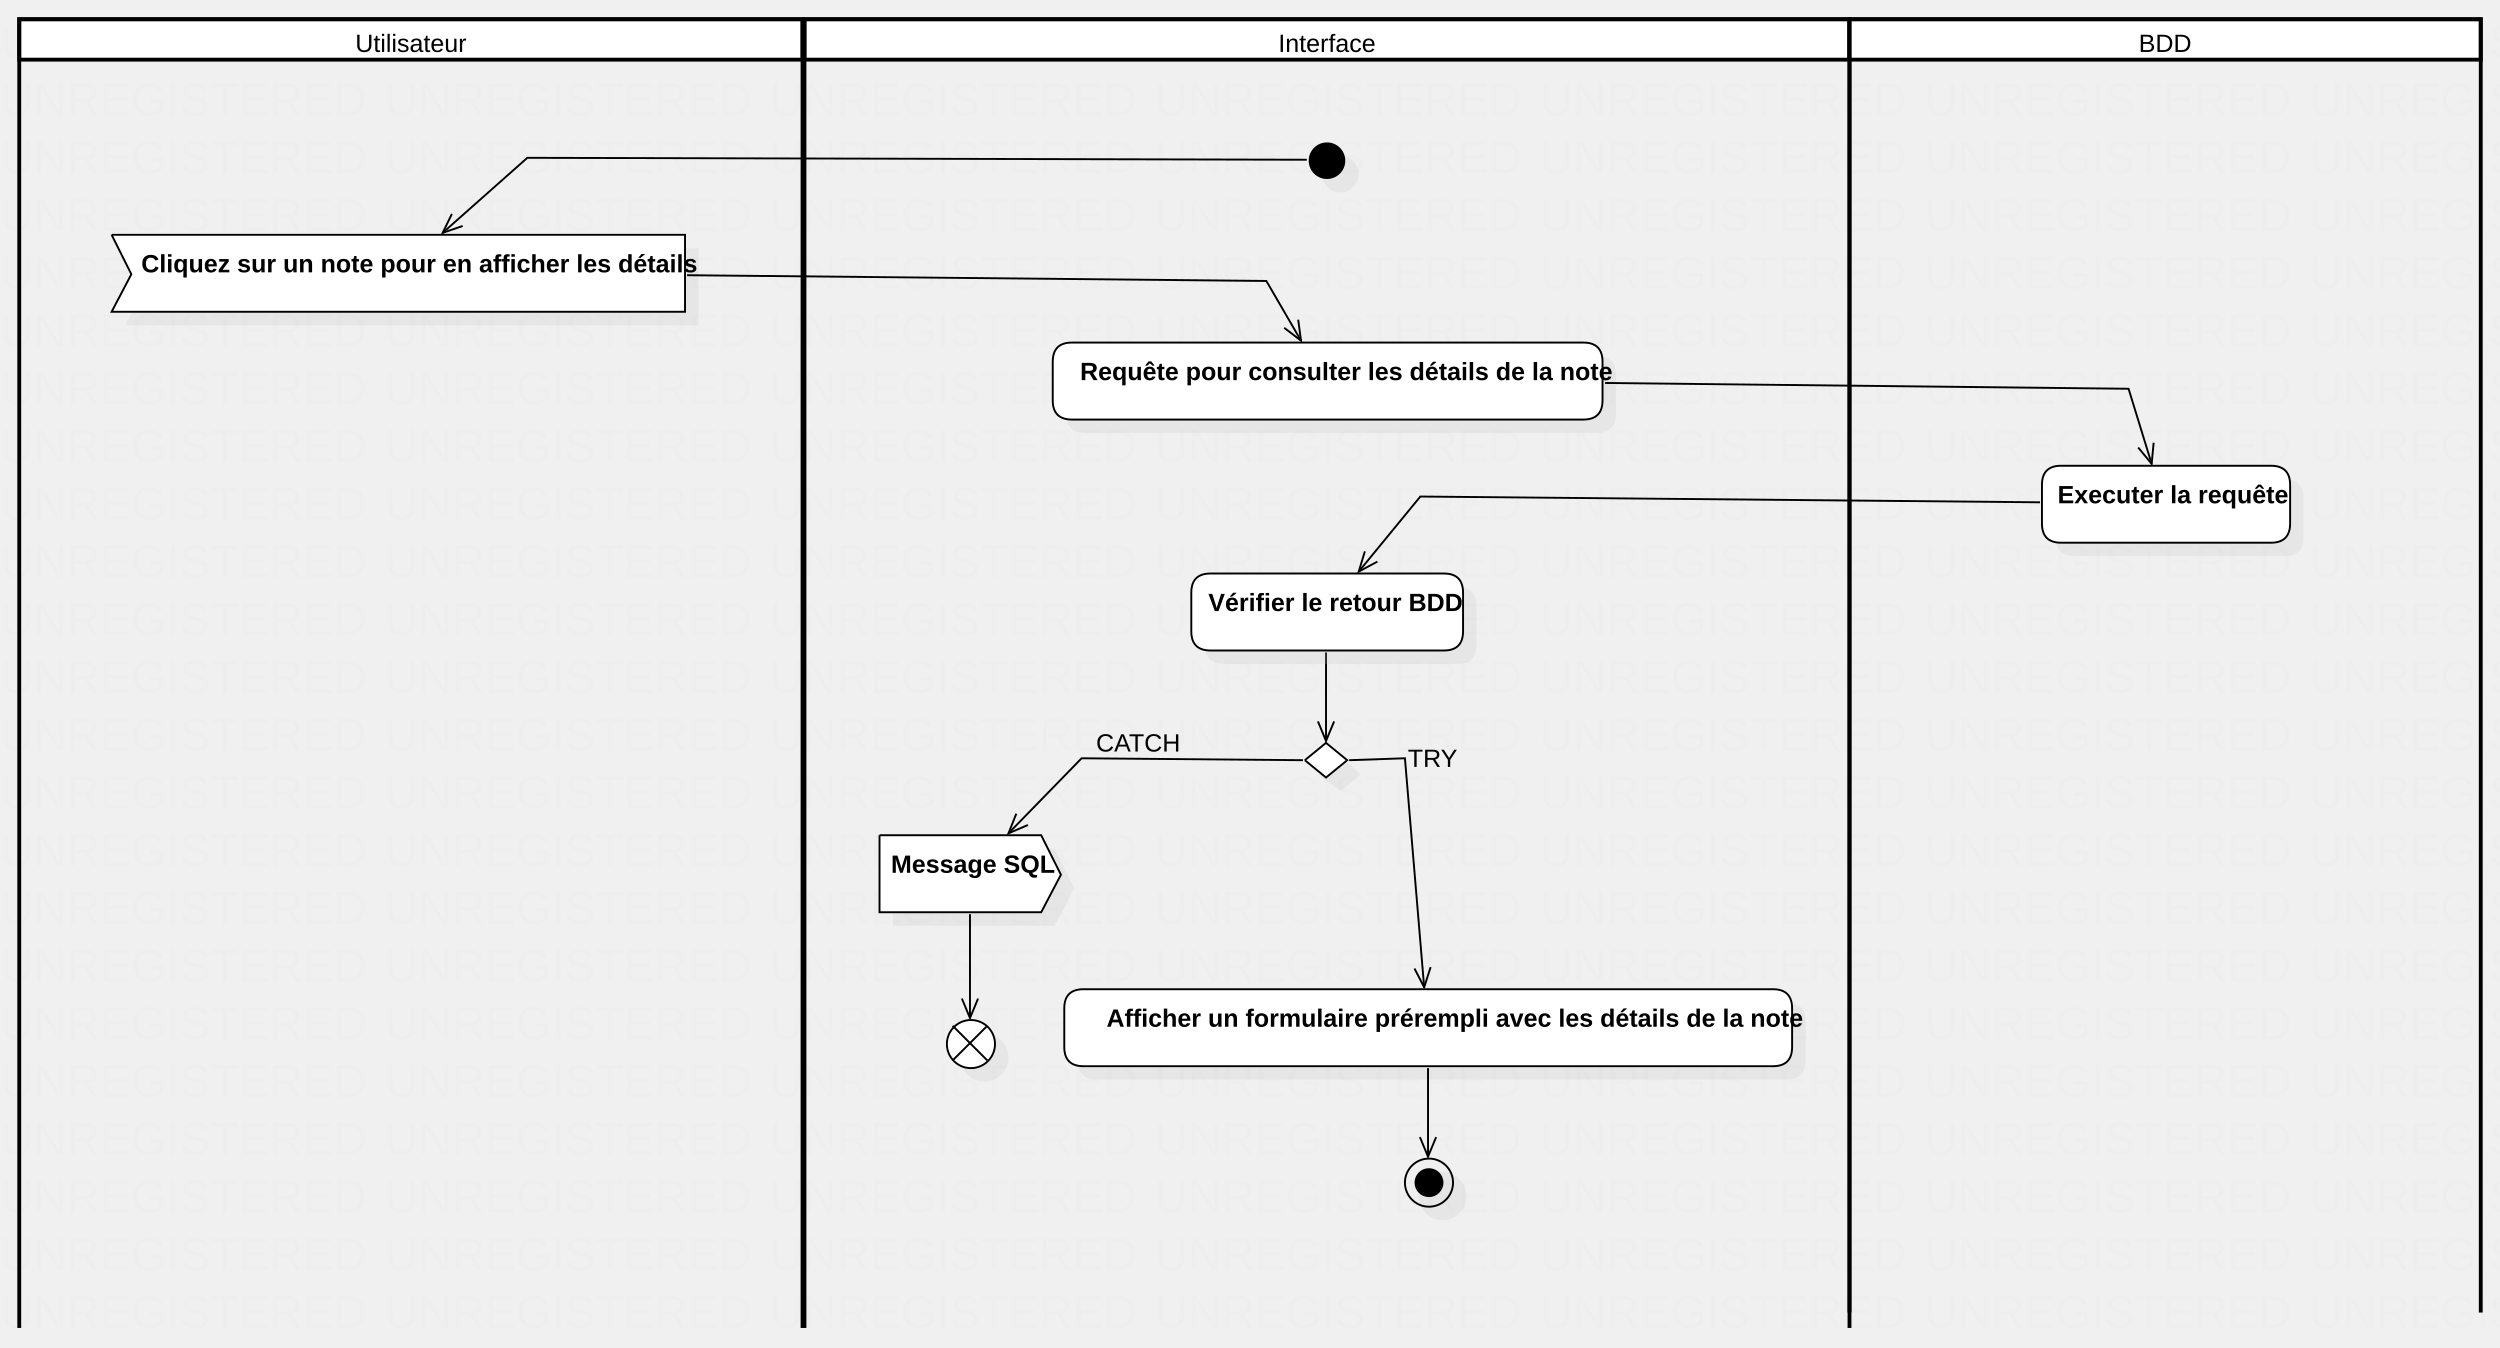
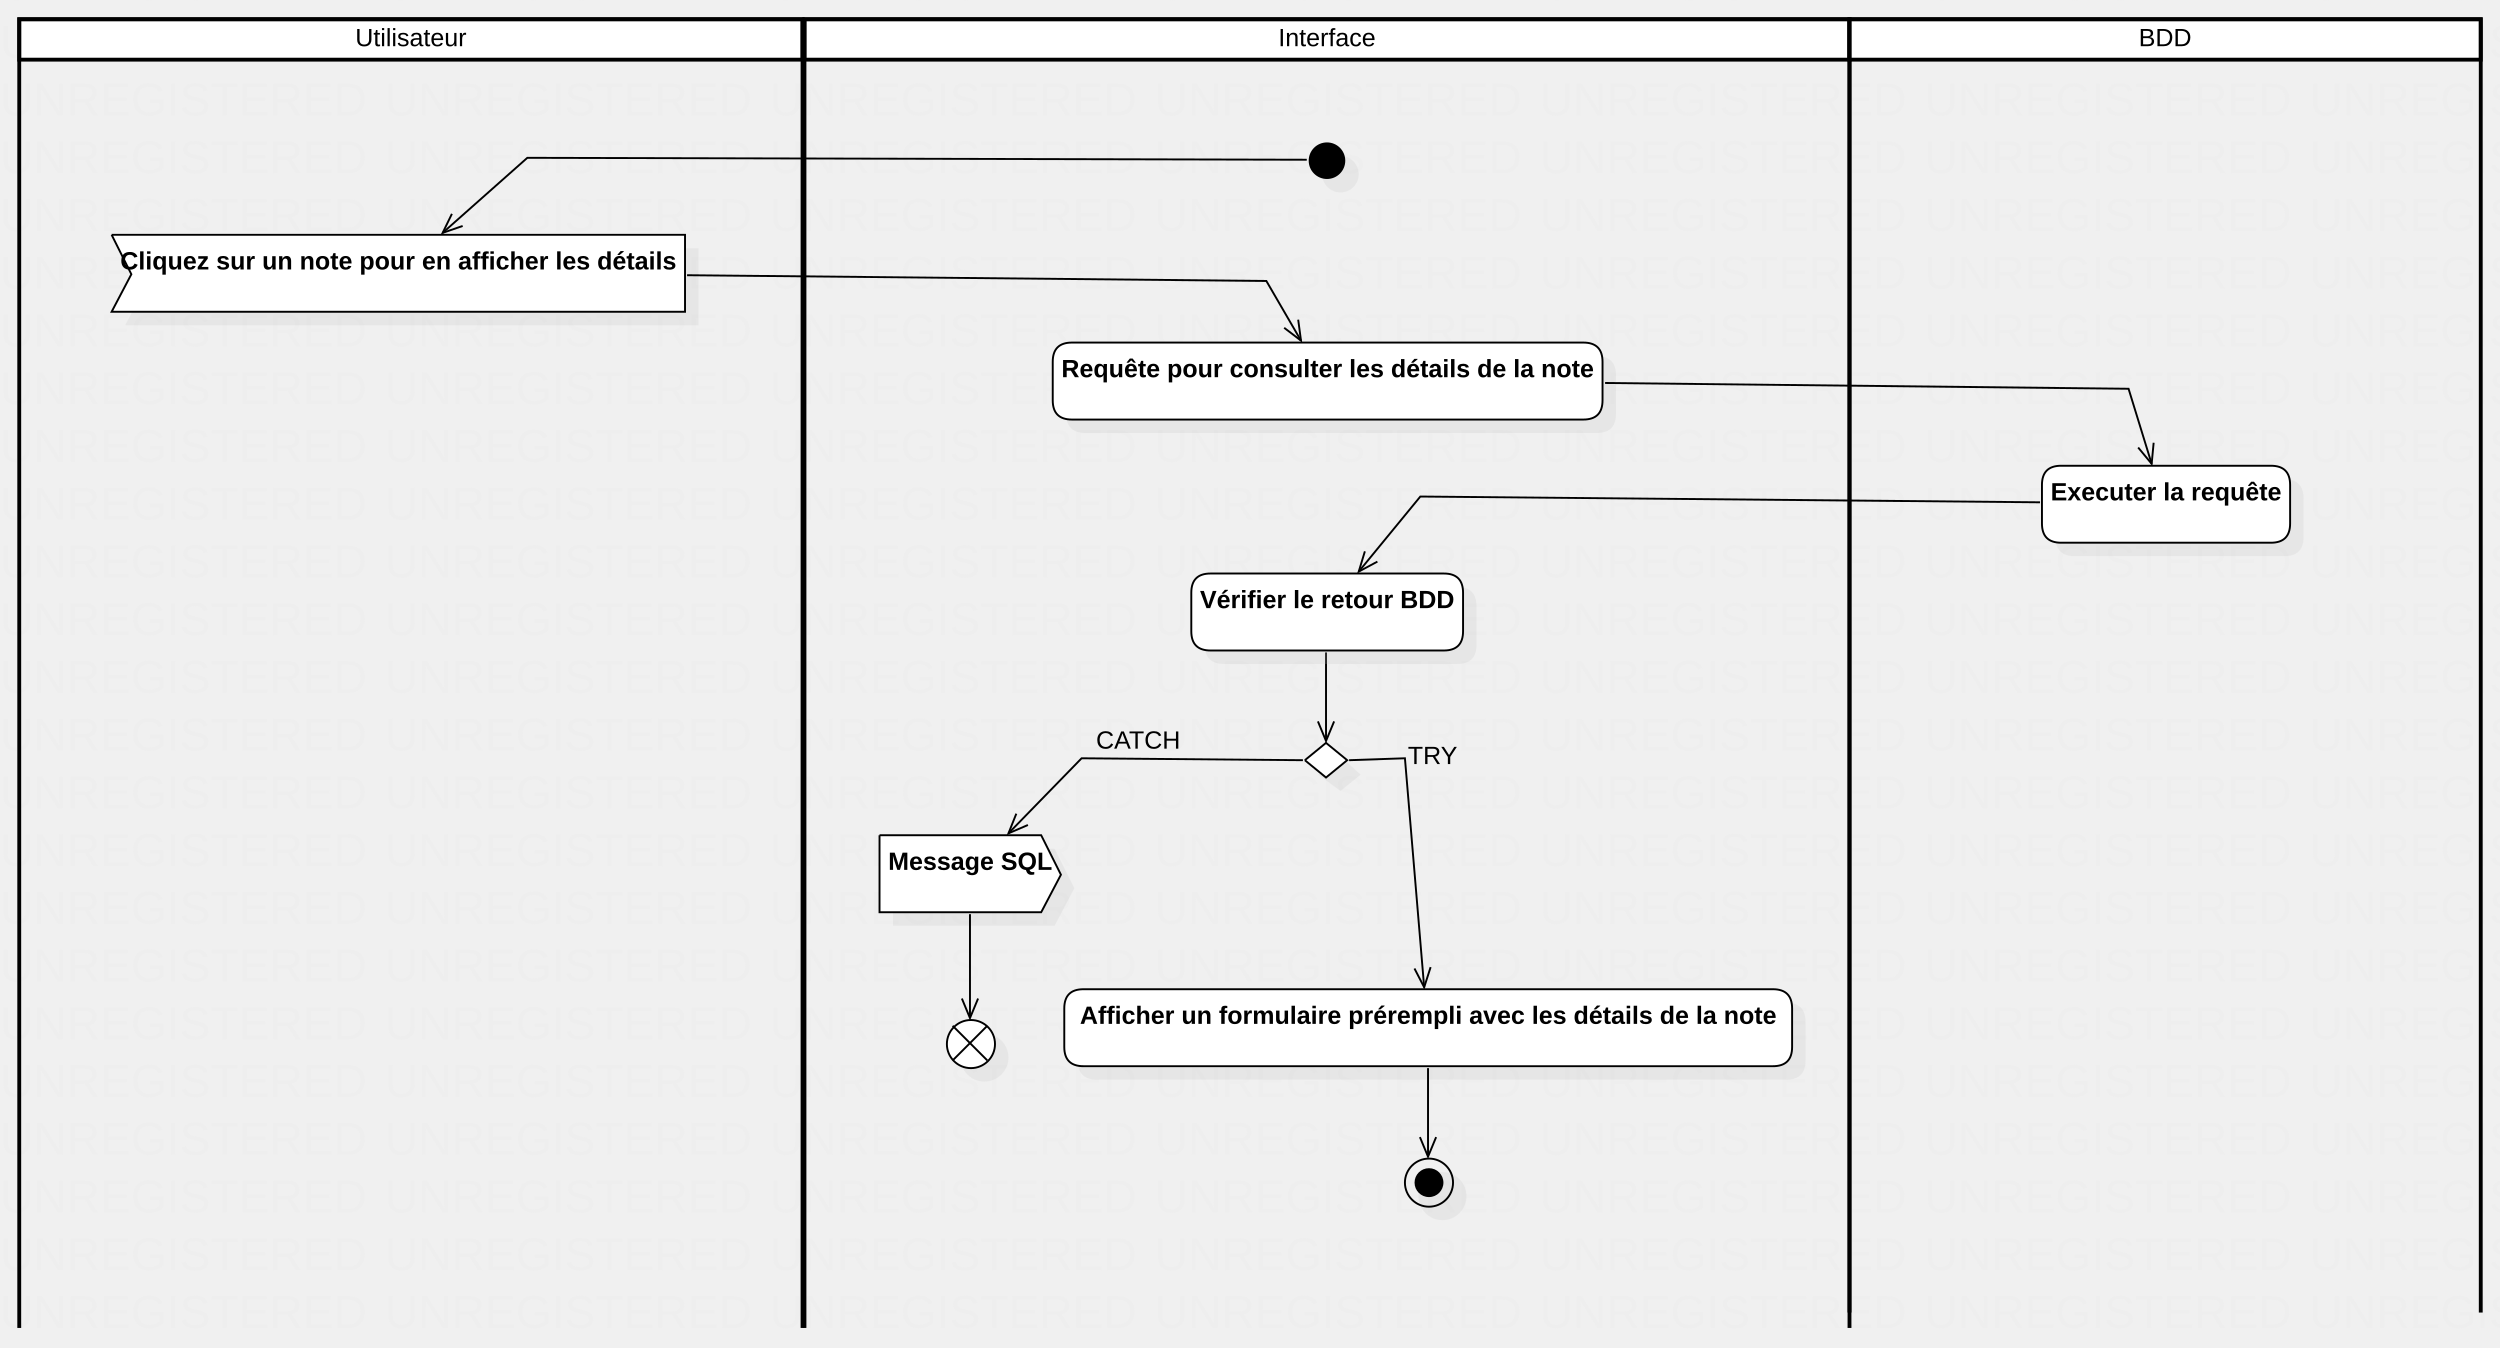
<svg xmlns="http://www.w3.org/2000/svg" version="1.1" width="1299" height="700">
  <defs />
  <g>
    <text fill="#eeeeee" stroke="none" font-family="Arial" font-size="24px" font-style="normal" font-weight="normal" text-decoration="none" x="0" y="0">UNREGISTERED</text>
    <text fill="#eeeeee" stroke="none" font-family="Arial" font-size="24px" font-style="normal" font-weight="normal" text-decoration="none" x="0" y="30">UNREGISTERED</text>
    <text fill="#eeeeee" stroke="none" font-family="Arial" font-size="24px" font-style="normal" font-weight="normal" text-decoration="none" x="0" y="60">UNREGISTERED</text>
    <text fill="#eeeeee" stroke="none" font-family="Arial" font-size="24px" font-style="normal" font-weight="normal" text-decoration="none" x="0" y="90">UNREGISTERED</text>
    <text fill="#eeeeee" stroke="none" font-family="Arial" font-size="24px" font-style="normal" font-weight="normal" text-decoration="none" x="0" y="120">UNREGISTERED</text>
    <text fill="#eeeeee" stroke="none" font-family="Arial" font-size="24px" font-style="normal" font-weight="normal" text-decoration="none" x="0" y="150">UNREGISTERED</text>
    <text fill="#eeeeee" stroke="none" font-family="Arial" font-size="24px" font-style="normal" font-weight="normal" text-decoration="none" x="0" y="180">UNREGISTERED</text>
    <text fill="#eeeeee" stroke="none" font-family="Arial" font-size="24px" font-style="normal" font-weight="normal" text-decoration="none" x="0" y="210">UNREGISTERED</text>
    <text fill="#eeeeee" stroke="none" font-family="Arial" font-size="24px" font-style="normal" font-weight="normal" text-decoration="none" x="0" y="240">UNREGISTERED</text>
    <text fill="#eeeeee" stroke="none" font-family="Arial" font-size="24px" font-style="normal" font-weight="normal" text-decoration="none" x="0" y="270">UNREGISTERED</text>
    <text fill="#eeeeee" stroke="none" font-family="Arial" font-size="24px" font-style="normal" font-weight="normal" text-decoration="none" x="0" y="300">UNREGISTERED</text>
    <text fill="#eeeeee" stroke="none" font-family="Arial" font-size="24px" font-style="normal" font-weight="normal" text-decoration="none" x="0" y="330">UNREGISTERED</text>
    <text fill="#eeeeee" stroke="none" font-family="Arial" font-size="24px" font-style="normal" font-weight="normal" text-decoration="none" x="0" y="360">UNREGISTERED</text>
    <text fill="#eeeeee" stroke="none" font-family="Arial" font-size="24px" font-style="normal" font-weight="normal" text-decoration="none" x="0" y="390">UNREGISTERED</text>
    <text fill="#eeeeee" stroke="none" font-family="Arial" font-size="24px" font-style="normal" font-weight="normal" text-decoration="none" x="0" y="420">UNREGISTERED</text>
    <text fill="#eeeeee" stroke="none" font-family="Arial" font-size="24px" font-style="normal" font-weight="normal" text-decoration="none" x="0" y="450">UNREGISTERED</text>
    <text fill="#eeeeee" stroke="none" font-family="Arial" font-size="24px" font-style="normal" font-weight="normal" text-decoration="none" x="0" y="480">UNREGISTERED</text>
    <text fill="#eeeeee" stroke="none" font-family="Arial" font-size="24px" font-style="normal" font-weight="normal" text-decoration="none" x="0" y="510">UNREGISTERED</text>
    <text fill="#eeeeee" stroke="none" font-family="Arial" font-size="24px" font-style="normal" font-weight="normal" text-decoration="none" x="0" y="540">UNREGISTERED</text>
    <text fill="#eeeeee" stroke="none" font-family="Arial" font-size="24px" font-style="normal" font-weight="normal" text-decoration="none" x="0" y="570">UNREGISTERED</text>
    <text fill="#eeeeee" stroke="none" font-family="Arial" font-size="24px" font-style="normal" font-weight="normal" text-decoration="none" x="0" y="600">UNREGISTERED</text>
    <text fill="#eeeeee" stroke="none" font-family="Arial" font-size="24px" font-style="normal" font-weight="normal" text-decoration="none" x="0" y="630">UNREGISTERED</text>
    <text fill="#eeeeee" stroke="none" font-family="Arial" font-size="24px" font-style="normal" font-weight="normal" text-decoration="none" x="0" y="660">UNREGISTERED</text>
    <text fill="#eeeeee" stroke="none" font-family="Arial" font-size="24px" font-style="normal" font-weight="normal" text-decoration="none" x="0" y="690">UNREGISTERED</text>
    <text fill="#eeeeee" stroke="none" font-family="Arial" font-size="24px" font-style="normal" font-weight="normal" text-decoration="none" x="200" y="0">UNREGISTERED</text>
    <text fill="#eeeeee" stroke="none" font-family="Arial" font-size="24px" font-style="normal" font-weight="normal" text-decoration="none" x="200" y="30">UNREGISTERED</text>
    <text fill="#eeeeee" stroke="none" font-family="Arial" font-size="24px" font-style="normal" font-weight="normal" text-decoration="none" x="200" y="60">UNREGISTERED</text>
    <text fill="#eeeeee" stroke="none" font-family="Arial" font-size="24px" font-style="normal" font-weight="normal" text-decoration="none" x="200" y="90">UNREGISTERED</text>
    <text fill="#eeeeee" stroke="none" font-family="Arial" font-size="24px" font-style="normal" font-weight="normal" text-decoration="none" x="200" y="120">UNREGISTERED</text>
    <text fill="#eeeeee" stroke="none" font-family="Arial" font-size="24px" font-style="normal" font-weight="normal" text-decoration="none" x="200" y="150">UNREGISTERED</text>
    <text fill="#eeeeee" stroke="none" font-family="Arial" font-size="24px" font-style="normal" font-weight="normal" text-decoration="none" x="200" y="180">UNREGISTERED</text>
    <text fill="#eeeeee" stroke="none" font-family="Arial" font-size="24px" font-style="normal" font-weight="normal" text-decoration="none" x="200" y="210">UNREGISTERED</text>
    <text fill="#eeeeee" stroke="none" font-family="Arial" font-size="24px" font-style="normal" font-weight="normal" text-decoration="none" x="200" y="240">UNREGISTERED</text>
    <text fill="#eeeeee" stroke="none" font-family="Arial" font-size="24px" font-style="normal" font-weight="normal" text-decoration="none" x="200" y="270">UNREGISTERED</text>
    <text fill="#eeeeee" stroke="none" font-family="Arial" font-size="24px" font-style="normal" font-weight="normal" text-decoration="none" x="200" y="300">UNREGISTERED</text>
    <text fill="#eeeeee" stroke="none" font-family="Arial" font-size="24px" font-style="normal" font-weight="normal" text-decoration="none" x="200" y="330">UNREGISTERED</text>
    <text fill="#eeeeee" stroke="none" font-family="Arial" font-size="24px" font-style="normal" font-weight="normal" text-decoration="none" x="200" y="360">UNREGISTERED</text>
    <text fill="#eeeeee" stroke="none" font-family="Arial" font-size="24px" font-style="normal" font-weight="normal" text-decoration="none" x="200" y="390">UNREGISTERED</text>
    <text fill="#eeeeee" stroke="none" font-family="Arial" font-size="24px" font-style="normal" font-weight="normal" text-decoration="none" x="200" y="420">UNREGISTERED</text>
    <text fill="#eeeeee" stroke="none" font-family="Arial" font-size="24px" font-style="normal" font-weight="normal" text-decoration="none" x="200" y="450">UNREGISTERED</text>
    <text fill="#eeeeee" stroke="none" font-family="Arial" font-size="24px" font-style="normal" font-weight="normal" text-decoration="none" x="200" y="480">UNREGISTERED</text>
    <text fill="#eeeeee" stroke="none" font-family="Arial" font-size="24px" font-style="normal" font-weight="normal" text-decoration="none" x="200" y="510">UNREGISTERED</text>
    <text fill="#eeeeee" stroke="none" font-family="Arial" font-size="24px" font-style="normal" font-weight="normal" text-decoration="none" x="200" y="540">UNREGISTERED</text>
    <text fill="#eeeeee" stroke="none" font-family="Arial" font-size="24px" font-style="normal" font-weight="normal" text-decoration="none" x="200" y="570">UNREGISTERED</text>
    <text fill="#eeeeee" stroke="none" font-family="Arial" font-size="24px" font-style="normal" font-weight="normal" text-decoration="none" x="200" y="600">UNREGISTERED</text>
    <text fill="#eeeeee" stroke="none" font-family="Arial" font-size="24px" font-style="normal" font-weight="normal" text-decoration="none" x="200" y="630">UNREGISTERED</text>
    <text fill="#eeeeee" stroke="none" font-family="Arial" font-size="24px" font-style="normal" font-weight="normal" text-decoration="none" x="200" y="660">UNREGISTERED</text>
    <text fill="#eeeeee" stroke="none" font-family="Arial" font-size="24px" font-style="normal" font-weight="normal" text-decoration="none" x="200" y="690">UNREGISTERED</text>
    <text fill="#eeeeee" stroke="none" font-family="Arial" font-size="24px" font-style="normal" font-weight="normal" text-decoration="none" x="400" y="0">UNREGISTERED</text>
    <text fill="#eeeeee" stroke="none" font-family="Arial" font-size="24px" font-style="normal" font-weight="normal" text-decoration="none" x="400" y="30">UNREGISTERED</text>
    <text fill="#eeeeee" stroke="none" font-family="Arial" font-size="24px" font-style="normal" font-weight="normal" text-decoration="none" x="400" y="60">UNREGISTERED</text>
    <text fill="#eeeeee" stroke="none" font-family="Arial" font-size="24px" font-style="normal" font-weight="normal" text-decoration="none" x="400" y="90">UNREGISTERED</text>
    <text fill="#eeeeee" stroke="none" font-family="Arial" font-size="24px" font-style="normal" font-weight="normal" text-decoration="none" x="400" y="120">UNREGISTERED</text>
    <text fill="#eeeeee" stroke="none" font-family="Arial" font-size="24px" font-style="normal" font-weight="normal" text-decoration="none" x="400" y="150">UNREGISTERED</text>
    <text fill="#eeeeee" stroke="none" font-family="Arial" font-size="24px" font-style="normal" font-weight="normal" text-decoration="none" x="400" y="180">UNREGISTERED</text>
    <text fill="#eeeeee" stroke="none" font-family="Arial" font-size="24px" font-style="normal" font-weight="normal" text-decoration="none" x="400" y="210">UNREGISTERED</text>
    <text fill="#eeeeee" stroke="none" font-family="Arial" font-size="24px" font-style="normal" font-weight="normal" text-decoration="none" x="400" y="240">UNREGISTERED</text>
    <text fill="#eeeeee" stroke="none" font-family="Arial" font-size="24px" font-style="normal" font-weight="normal" text-decoration="none" x="400" y="270">UNREGISTERED</text>
    <text fill="#eeeeee" stroke="none" font-family="Arial" font-size="24px" font-style="normal" font-weight="normal" text-decoration="none" x="400" y="300">UNREGISTERED</text>
    <text fill="#eeeeee" stroke="none" font-family="Arial" font-size="24px" font-style="normal" font-weight="normal" text-decoration="none" x="400" y="330">UNREGISTERED</text>
    <text fill="#eeeeee" stroke="none" font-family="Arial" font-size="24px" font-style="normal" font-weight="normal" text-decoration="none" x="400" y="360">UNREGISTERED</text>
    <text fill="#eeeeee" stroke="none" font-family="Arial" font-size="24px" font-style="normal" font-weight="normal" text-decoration="none" x="400" y="390">UNREGISTERED</text>
    <text fill="#eeeeee" stroke="none" font-family="Arial" font-size="24px" font-style="normal" font-weight="normal" text-decoration="none" x="400" y="420">UNREGISTERED</text>
    <text fill="#eeeeee" stroke="none" font-family="Arial" font-size="24px" font-style="normal" font-weight="normal" text-decoration="none" x="400" y="450">UNREGISTERED</text>
    <text fill="#eeeeee" stroke="none" font-family="Arial" font-size="24px" font-style="normal" font-weight="normal" text-decoration="none" x="400" y="480">UNREGISTERED</text>
    <text fill="#eeeeee" stroke="none" font-family="Arial" font-size="24px" font-style="normal" font-weight="normal" text-decoration="none" x="400" y="510">UNREGISTERED</text>
    <text fill="#eeeeee" stroke="none" font-family="Arial" font-size="24px" font-style="normal" font-weight="normal" text-decoration="none" x="400" y="540">UNREGISTERED</text>
    <text fill="#eeeeee" stroke="none" font-family="Arial" font-size="24px" font-style="normal" font-weight="normal" text-decoration="none" x="400" y="570">UNREGISTERED</text>
    <text fill="#eeeeee" stroke="none" font-family="Arial" font-size="24px" font-style="normal" font-weight="normal" text-decoration="none" x="400" y="600">UNREGISTERED</text>
    <text fill="#eeeeee" stroke="none" font-family="Arial" font-size="24px" font-style="normal" font-weight="normal" text-decoration="none" x="400" y="630">UNREGISTERED</text>
    <text fill="#eeeeee" stroke="none" font-family="Arial" font-size="24px" font-style="normal" font-weight="normal" text-decoration="none" x="400" y="660">UNREGISTERED</text>
    <text fill="#eeeeee" stroke="none" font-family="Arial" font-size="24px" font-style="normal" font-weight="normal" text-decoration="none" x="400" y="690">UNREGISTERED</text>
    <text fill="#eeeeee" stroke="none" font-family="Arial" font-size="24px" font-style="normal" font-weight="normal" text-decoration="none" x="600" y="0">UNREGISTERED</text>
    <text fill="#eeeeee" stroke="none" font-family="Arial" font-size="24px" font-style="normal" font-weight="normal" text-decoration="none" x="600" y="30">UNREGISTERED</text>
    <text fill="#eeeeee" stroke="none" font-family="Arial" font-size="24px" font-style="normal" font-weight="normal" text-decoration="none" x="600" y="60">UNREGISTERED</text>
    <text fill="#eeeeee" stroke="none" font-family="Arial" font-size="24px" font-style="normal" font-weight="normal" text-decoration="none" x="600" y="90">UNREGISTERED</text>
    <text fill="#eeeeee" stroke="none" font-family="Arial" font-size="24px" font-style="normal" font-weight="normal" text-decoration="none" x="600" y="120">UNREGISTERED</text>
    <text fill="#eeeeee" stroke="none" font-family="Arial" font-size="24px" font-style="normal" font-weight="normal" text-decoration="none" x="600" y="150">UNREGISTERED</text>
    <text fill="#eeeeee" stroke="none" font-family="Arial" font-size="24px" font-style="normal" font-weight="normal" text-decoration="none" x="600" y="180">UNREGISTERED</text>
    <text fill="#eeeeee" stroke="none" font-family="Arial" font-size="24px" font-style="normal" font-weight="normal" text-decoration="none" x="600" y="210">UNREGISTERED</text>
    <text fill="#eeeeee" stroke="none" font-family="Arial" font-size="24px" font-style="normal" font-weight="normal" text-decoration="none" x="600" y="240">UNREGISTERED</text>
    <text fill="#eeeeee" stroke="none" font-family="Arial" font-size="24px" font-style="normal" font-weight="normal" text-decoration="none" x="600" y="270">UNREGISTERED</text>
    <text fill="#eeeeee" stroke="none" font-family="Arial" font-size="24px" font-style="normal" font-weight="normal" text-decoration="none" x="600" y="300">UNREGISTERED</text>
    <text fill="#eeeeee" stroke="none" font-family="Arial" font-size="24px" font-style="normal" font-weight="normal" text-decoration="none" x="600" y="330">UNREGISTERED</text>
    <text fill="#eeeeee" stroke="none" font-family="Arial" font-size="24px" font-style="normal" font-weight="normal" text-decoration="none" x="600" y="360">UNREGISTERED</text>
    <text fill="#eeeeee" stroke="none" font-family="Arial" font-size="24px" font-style="normal" font-weight="normal" text-decoration="none" x="600" y="390">UNREGISTERED</text>
    <text fill="#eeeeee" stroke="none" font-family="Arial" font-size="24px" font-style="normal" font-weight="normal" text-decoration="none" x="600" y="420">UNREGISTERED</text>
    <text fill="#eeeeee" stroke="none" font-family="Arial" font-size="24px" font-style="normal" font-weight="normal" text-decoration="none" x="600" y="450">UNREGISTERED</text>
    <text fill="#eeeeee" stroke="none" font-family="Arial" font-size="24px" font-style="normal" font-weight="normal" text-decoration="none" x="600" y="480">UNREGISTERED</text>
    <text fill="#eeeeee" stroke="none" font-family="Arial" font-size="24px" font-style="normal" font-weight="normal" text-decoration="none" x="600" y="510">UNREGISTERED</text>
    <text fill="#eeeeee" stroke="none" font-family="Arial" font-size="24px" font-style="normal" font-weight="normal" text-decoration="none" x="600" y="540">UNREGISTERED</text>
    <text fill="#eeeeee" stroke="none" font-family="Arial" font-size="24px" font-style="normal" font-weight="normal" text-decoration="none" x="600" y="570">UNREGISTERED</text>
    <text fill="#eeeeee" stroke="none" font-family="Arial" font-size="24px" font-style="normal" font-weight="normal" text-decoration="none" x="600" y="600">UNREGISTERED</text>
    <text fill="#eeeeee" stroke="none" font-family="Arial" font-size="24px" font-style="normal" font-weight="normal" text-decoration="none" x="600" y="630">UNREGISTERED</text>
    <text fill="#eeeeee" stroke="none" font-family="Arial" font-size="24px" font-style="normal" font-weight="normal" text-decoration="none" x="600" y="660">UNREGISTERED</text>
    <text fill="#eeeeee" stroke="none" font-family="Arial" font-size="24px" font-style="normal" font-weight="normal" text-decoration="none" x="600" y="690">UNREGISTERED</text>
    <text fill="#eeeeee" stroke="none" font-family="Arial" font-size="24px" font-style="normal" font-weight="normal" text-decoration="none" x="800" y="0">UNREGISTERED</text>
    <text fill="#eeeeee" stroke="none" font-family="Arial" font-size="24px" font-style="normal" font-weight="normal" text-decoration="none" x="800" y="30">UNREGISTERED</text>
    <text fill="#eeeeee" stroke="none" font-family="Arial" font-size="24px" font-style="normal" font-weight="normal" text-decoration="none" x="800" y="60">UNREGISTERED</text>
    <text fill="#eeeeee" stroke="none" font-family="Arial" font-size="24px" font-style="normal" font-weight="normal" text-decoration="none" x="800" y="90">UNREGISTERED</text>
    <text fill="#eeeeee" stroke="none" font-family="Arial" font-size="24px" font-style="normal" font-weight="normal" text-decoration="none" x="800" y="120">UNREGISTERED</text>
    <text fill="#eeeeee" stroke="none" font-family="Arial" font-size="24px" font-style="normal" font-weight="normal" text-decoration="none" x="800" y="150">UNREGISTERED</text>
    <text fill="#eeeeee" stroke="none" font-family="Arial" font-size="24px" font-style="normal" font-weight="normal" text-decoration="none" x="800" y="180">UNREGISTERED</text>
    <text fill="#eeeeee" stroke="none" font-family="Arial" font-size="24px" font-style="normal" font-weight="normal" text-decoration="none" x="800" y="210">UNREGISTERED</text>
    <text fill="#eeeeee" stroke="none" font-family="Arial" font-size="24px" font-style="normal" font-weight="normal" text-decoration="none" x="800" y="240">UNREGISTERED</text>
    <text fill="#eeeeee" stroke="none" font-family="Arial" font-size="24px" font-style="normal" font-weight="normal" text-decoration="none" x="800" y="270">UNREGISTERED</text>
    <text fill="#eeeeee" stroke="none" font-family="Arial" font-size="24px" font-style="normal" font-weight="normal" text-decoration="none" x="800" y="300">UNREGISTERED</text>
    <text fill="#eeeeee" stroke="none" font-family="Arial" font-size="24px" font-style="normal" font-weight="normal" text-decoration="none" x="800" y="330">UNREGISTERED</text>
    <text fill="#eeeeee" stroke="none" font-family="Arial" font-size="24px" font-style="normal" font-weight="normal" text-decoration="none" x="800" y="360">UNREGISTERED</text>
    <text fill="#eeeeee" stroke="none" font-family="Arial" font-size="24px" font-style="normal" font-weight="normal" text-decoration="none" x="800" y="390">UNREGISTERED</text>
    <text fill="#eeeeee" stroke="none" font-family="Arial" font-size="24px" font-style="normal" font-weight="normal" text-decoration="none" x="800" y="420">UNREGISTERED</text>
    <text fill="#eeeeee" stroke="none" font-family="Arial" font-size="24px" font-style="normal" font-weight="normal" text-decoration="none" x="800" y="450">UNREGISTERED</text>
    <text fill="#eeeeee" stroke="none" font-family="Arial" font-size="24px" font-style="normal" font-weight="normal" text-decoration="none" x="800" y="480">UNREGISTERED</text>
    <text fill="#eeeeee" stroke="none" font-family="Arial" font-size="24px" font-style="normal" font-weight="normal" text-decoration="none" x="800" y="510">UNREGISTERED</text>
    <text fill="#eeeeee" stroke="none" font-family="Arial" font-size="24px" font-style="normal" font-weight="normal" text-decoration="none" x="800" y="540">UNREGISTERED</text>
    <text fill="#eeeeee" stroke="none" font-family="Arial" font-size="24px" font-style="normal" font-weight="normal" text-decoration="none" x="800" y="570">UNREGISTERED</text>
    <text fill="#eeeeee" stroke="none" font-family="Arial" font-size="24px" font-style="normal" font-weight="normal" text-decoration="none" x="800" y="600">UNREGISTERED</text>
    <text fill="#eeeeee" stroke="none" font-family="Arial" font-size="24px" font-style="normal" font-weight="normal" text-decoration="none" x="800" y="630">UNREGISTERED</text>
    <text fill="#eeeeee" stroke="none" font-family="Arial" font-size="24px" font-style="normal" font-weight="normal" text-decoration="none" x="800" y="660">UNREGISTERED</text>
    <text fill="#eeeeee" stroke="none" font-family="Arial" font-size="24px" font-style="normal" font-weight="normal" text-decoration="none" x="800" y="690">UNREGISTERED</text>
    <text fill="#eeeeee" stroke="none" font-family="Arial" font-size="24px" font-style="normal" font-weight="normal" text-decoration="none" x="1000" y="0">UNREGISTERED</text>
    <text fill="#eeeeee" stroke="none" font-family="Arial" font-size="24px" font-style="normal" font-weight="normal" text-decoration="none" x="1000" y="30">UNREGISTERED</text>
    <text fill="#eeeeee" stroke="none" font-family="Arial" font-size="24px" font-style="normal" font-weight="normal" text-decoration="none" x="1000" y="60">UNREGISTERED</text>
    <text fill="#eeeeee" stroke="none" font-family="Arial" font-size="24px" font-style="normal" font-weight="normal" text-decoration="none" x="1000" y="90">UNREGISTERED</text>
    <text fill="#eeeeee" stroke="none" font-family="Arial" font-size="24px" font-style="normal" font-weight="normal" text-decoration="none" x="1000" y="120">UNREGISTERED</text>
    <text fill="#eeeeee" stroke="none" font-family="Arial" font-size="24px" font-style="normal" font-weight="normal" text-decoration="none" x="1000" y="150">UNREGISTERED</text>
    <text fill="#eeeeee" stroke="none" font-family="Arial" font-size="24px" font-style="normal" font-weight="normal" text-decoration="none" x="1000" y="180">UNREGISTERED</text>
    <text fill="#eeeeee" stroke="none" font-family="Arial" font-size="24px" font-style="normal" font-weight="normal" text-decoration="none" x="1000" y="210">UNREGISTERED</text>
    <text fill="#eeeeee" stroke="none" font-family="Arial" font-size="24px" font-style="normal" font-weight="normal" text-decoration="none" x="1000" y="240">UNREGISTERED</text>
    <text fill="#eeeeee" stroke="none" font-family="Arial" font-size="24px" font-style="normal" font-weight="normal" text-decoration="none" x="1000" y="270">UNREGISTERED</text>
    <text fill="#eeeeee" stroke="none" font-family="Arial" font-size="24px" font-style="normal" font-weight="normal" text-decoration="none" x="1000" y="300">UNREGISTERED</text>
    <text fill="#eeeeee" stroke="none" font-family="Arial" font-size="24px" font-style="normal" font-weight="normal" text-decoration="none" x="1000" y="330">UNREGISTERED</text>
    <text fill="#eeeeee" stroke="none" font-family="Arial" font-size="24px" font-style="normal" font-weight="normal" text-decoration="none" x="1000" y="360">UNREGISTERED</text>
    <text fill="#eeeeee" stroke="none" font-family="Arial" font-size="24px" font-style="normal" font-weight="normal" text-decoration="none" x="1000" y="390">UNREGISTERED</text>
    <text fill="#eeeeee" stroke="none" font-family="Arial" font-size="24px" font-style="normal" font-weight="normal" text-decoration="none" x="1000" y="420">UNREGISTERED</text>
    <text fill="#eeeeee" stroke="none" font-family="Arial" font-size="24px" font-style="normal" font-weight="normal" text-decoration="none" x="1000" y="450">UNREGISTERED</text>
    <text fill="#eeeeee" stroke="none" font-family="Arial" font-size="24px" font-style="normal" font-weight="normal" text-decoration="none" x="1000" y="480">UNREGISTERED</text>
    <text fill="#eeeeee" stroke="none" font-family="Arial" font-size="24px" font-style="normal" font-weight="normal" text-decoration="none" x="1000" y="510">UNREGISTERED</text>
    <text fill="#eeeeee" stroke="none" font-family="Arial" font-size="24px" font-style="normal" font-weight="normal" text-decoration="none" x="1000" y="540">UNREGISTERED</text>
    <text fill="#eeeeee" stroke="none" font-family="Arial" font-size="24px" font-style="normal" font-weight="normal" text-decoration="none" x="1000" y="570">UNREGISTERED</text>
    <text fill="#eeeeee" stroke="none" font-family="Arial" font-size="24px" font-style="normal" font-weight="normal" text-decoration="none" x="1000" y="600">UNREGISTERED</text>
    <text fill="#eeeeee" stroke="none" font-family="Arial" font-size="24px" font-style="normal" font-weight="normal" text-decoration="none" x="1000" y="630">UNREGISTERED</text>
    <text fill="#eeeeee" stroke="none" font-family="Arial" font-size="24px" font-style="normal" font-weight="normal" text-decoration="none" x="1000" y="660">UNREGISTERED</text>
    <text fill="#eeeeee" stroke="none" font-family="Arial" font-size="24px" font-style="normal" font-weight="normal" text-decoration="none" x="1000" y="690">UNREGISTERED</text>
    <text fill="#eeeeee" stroke="none" font-family="Arial" font-size="24px" font-style="normal" font-weight="normal" text-decoration="none" x="1200" y="0">UNREGISTERED</text>
    <text fill="#eeeeee" stroke="none" font-family="Arial" font-size="24px" font-style="normal" font-weight="normal" text-decoration="none" x="1200" y="30">UNREGISTERED</text>
    <text fill="#eeeeee" stroke="none" font-family="Arial" font-size="24px" font-style="normal" font-weight="normal" text-decoration="none" x="1200" y="60">UNREGISTERED</text>
    <text fill="#eeeeee" stroke="none" font-family="Arial" font-size="24px" font-style="normal" font-weight="normal" text-decoration="none" x="1200" y="90">UNREGISTERED</text>
    <text fill="#eeeeee" stroke="none" font-family="Arial" font-size="24px" font-style="normal" font-weight="normal" text-decoration="none" x="1200" y="120">UNREGISTERED</text>
    <text fill="#eeeeee" stroke="none" font-family="Arial" font-size="24px" font-style="normal" font-weight="normal" text-decoration="none" x="1200" y="150">UNREGISTERED</text>
    <text fill="#eeeeee" stroke="none" font-family="Arial" font-size="24px" font-style="normal" font-weight="normal" text-decoration="none" x="1200" y="180">UNREGISTERED</text>
    <text fill="#eeeeee" stroke="none" font-family="Arial" font-size="24px" font-style="normal" font-weight="normal" text-decoration="none" x="1200" y="210">UNREGISTERED</text>
    <text fill="#eeeeee" stroke="none" font-family="Arial" font-size="24px" font-style="normal" font-weight="normal" text-decoration="none" x="1200" y="240">UNREGISTERED</text>
    <text fill="#eeeeee" stroke="none" font-family="Arial" font-size="24px" font-style="normal" font-weight="normal" text-decoration="none" x="1200" y="270">UNREGISTERED</text>
    <text fill="#eeeeee" stroke="none" font-family="Arial" font-size="24px" font-style="normal" font-weight="normal" text-decoration="none" x="1200" y="300">UNREGISTERED</text>
    <text fill="#eeeeee" stroke="none" font-family="Arial" font-size="24px" font-style="normal" font-weight="normal" text-decoration="none" x="1200" y="330">UNREGISTERED</text>
    <text fill="#eeeeee" stroke="none" font-family="Arial" font-size="24px" font-style="normal" font-weight="normal" text-decoration="none" x="1200" y="360">UNREGISTERED</text>
    <text fill="#eeeeee" stroke="none" font-family="Arial" font-size="24px" font-style="normal" font-weight="normal" text-decoration="none" x="1200" y="390">UNREGISTERED</text>
    <text fill="#eeeeee" stroke="none" font-family="Arial" font-size="24px" font-style="normal" font-weight="normal" text-decoration="none" x="1200" y="420">UNREGISTERED</text>
    <text fill="#eeeeee" stroke="none" font-family="Arial" font-size="24px" font-style="normal" font-weight="normal" text-decoration="none" x="1200" y="450">UNREGISTERED</text>
    <text fill="#eeeeee" stroke="none" font-family="Arial" font-size="24px" font-style="normal" font-weight="normal" text-decoration="none" x="1200" y="480">UNREGISTERED</text>
    <text fill="#eeeeee" stroke="none" font-family="Arial" font-size="24px" font-style="normal" font-weight="normal" text-decoration="none" x="1200" y="510">UNREGISTERED</text>
    <text fill="#eeeeee" stroke="none" font-family="Arial" font-size="24px" font-style="normal" font-weight="normal" text-decoration="none" x="1200" y="540">UNREGISTERED</text>
    <text fill="#eeeeee" stroke="none" font-family="Arial" font-size="24px" font-style="normal" font-weight="normal" text-decoration="none" x="1200" y="570">UNREGISTERED</text>
    <text fill="#eeeeee" stroke="none" font-family="Arial" font-size="24px" font-style="normal" font-weight="normal" text-decoration="none" x="1200" y="600">UNREGISTERED</text>
    <text fill="#eeeeee" stroke="none" font-family="Arial" font-size="24px" font-style="normal" font-weight="normal" text-decoration="none" x="1200" y="630">UNREGISTERED</text>
    <text fill="#eeeeee" stroke="none" font-family="Arial" font-size="24px" font-style="normal" font-weight="normal" text-decoration="none" x="1200" y="660">UNREGISTERED</text>
    <text fill="#eeeeee" stroke="none" font-family="Arial" font-size="24px" font-style="normal" font-weight="normal" text-decoration="none" x="1200" y="690">UNREGISTERED</text>
    <g transform="translate(-14,-6) scale(1,1)">
      <rect fill="#ffffff" stroke="none" x="24" y="16" width="407" height="21" />
    </g>
    <g transform="translate(-14,-6) scale(1,1)">
      <path fill="none" stroke="#000000" d="M 24 16 L 431 16 L 431 37 L 24 37 L 24 16 Z Z" stroke-miterlimit="10" stroke-width="2" />
    </g>
    <g transform="translate(-14,-6) scale(1,1)">
      <path fill="none" stroke="#000000" d="M 24 696 L 24 16 L 431 16 L 431 696" stroke-miterlimit="10" stroke-width="2" />
    </g>
    <g transform="translate(-14,-6) scale(1,1)">
      <g>
        <path fill="none" stroke="none" />
-         <text fill="#000000" stroke="none" font-family="Arial" font-size="13px" font-style="normal" font-weight="normal" text-decoration="none" x="198.602" y="33">Utilisateur</text>
+         <text fill="#000000" stroke="none" font-family="Arial" font-size="13px" font-style="normal" font-weight="normal" text-decoration="none" x="198.602" y="30">Utilisateur</text>
      </g>
    </g>
    <g transform="translate(-14,-6) scale(1,1)">
      <rect fill="#ffffff" stroke="none" x="432" y="16" width="543" height="21" />
    </g>
    <g transform="translate(-14,-6) scale(1,1)">
      <path fill="none" stroke="#000000" d="M 432 16 L 975 16 L 975 37 L 432 37 L 432 16 Z Z" stroke-miterlimit="10" stroke-width="2" />
    </g>
    <g transform="translate(-14,-6) scale(1,1)">
      <path fill="none" stroke="#000000" d="M 432 696 L 432 16 L 975 16 L 975 696" stroke-miterlimit="10" stroke-width="2" />
    </g>
    <g transform="translate(-14,-6) scale(1,1)">
      <g>
        <path fill="none" stroke="none" />
-         <text fill="#000000" stroke="none" font-family="Arial" font-size="13px" font-style="normal" font-weight="normal" text-decoration="none" x="678.208" y="33">Interface</text>
+         <text fill="#000000" stroke="none" font-family="Arial" font-size="13px" font-style="normal" font-weight="normal" text-decoration="none" x="678.208" y="30">Interface</text>
      </g>
    </g>
    <g transform="translate(-14,-6) scale(1,1)">
      <rect fill="#ffffff" stroke="none" x="975" y="16" width="328" height="21" />
    </g>
    <g transform="translate(-14,-6) scale(1,1)">
      <path fill="none" stroke="#000000" d="M 975 16 L 1303 16 L 1303 37 L 975 37 L 975 16 Z Z" stroke-miterlimit="10" stroke-width="2" />
    </g>
    <g transform="translate(-14,-6) scale(1,1)">
      <path fill="none" stroke="#000000" d="M 975 688 L 975 16 L 1303 16 L 1303 688" stroke-miterlimit="10" stroke-width="2" />
    </g>
    <g transform="translate(-14,-6) scale(1,1)">
      <g>
        <path fill="none" stroke="none" />
-         <text fill="#000000" stroke="none" font-family="Arial" font-size="13px" font-style="normal" font-weight="normal" text-decoration="none" x="1125.276" y="33">BDD</text>
+         <text fill="#000000" stroke="none" font-family="Arial" font-size="13px" font-style="normal" font-weight="normal" text-decoration="none" x="1125.276" y="30">BDD</text>
      </g>
    </g>
    <g transform="translate(-14,-6) scale(1,1)">
      <path fill="#C0C0C0" stroke="none" d="M 701 96.5 C 701 91.253 705.253 87 710.5 87 C 715.747 87 720 91.253 720 96.5 C 720 101.747 715.747 106 710.5 106 C 705.253 106 701 101.747 701 96.5 Z" opacity="0.2" />
    </g>
    <g transform="translate(-14,-6) scale(1,1)">
      <path fill="#000000" stroke="none" d="M 694 89.5 C 694 84.253 698.253 80 703.5 80 C 708.747 80 713 84.253 713 89.5 C 713 94.747 708.747 99 703.5 99 C 698.253 99 694 94.747 694 89.5 Z" />
    </g>
    <g transform="translate(-14,-6) scale(1,1)">
      <path fill="#C0C0C0" stroke="none" d="M 79 135 L 376.939 135 L 376.939 175 L 79 175 L 89.25 155.5" opacity="0.2" />
    </g>
    <g transform="translate(-14,-6) scale(1,1)">
      <path fill="#ffffff" stroke="none" d="M 72 128 L 369.939 128 L 369.939 168 L 72 168 L 82.25 148.5" />
    </g>
    <g transform="translate(-14,-6) scale(1,1)">
      <path fill="none" stroke="#000000" d="M 72 128 L 369.939 128 L 369.939 168 L 72 168 L 82.25 148.5 L 72 128" stroke-miterlimit="10" />
    </g>
    <g transform="translate(-14,-6) scale(1,1)">
      <g>
        <path fill="none" stroke="none" />
-         <text fill="#000000" stroke="none" font-family="Arial" font-size="13px" font-style="normal" font-weight="bold" text-decoration="none" x="87.399" y="147.5">Cliquez sur un note pour en afficher les détails</text>
+         <text fill="#000000" stroke="none" font-family="Arial" font-size="13px" font-style="normal" font-weight="bold" text-decoration="none" x="76.5" y="146">Cliquez sur un note pour en afficher les détails</text>
      </g>
    </g>
    <g transform="translate(-14,-6) scale(1,1)">
      <path fill="#C0C0C0" stroke="none" d="M 578 191 L 843.675 191 Q 853.675 191 853.675 201 L 853.675 221 Q 853.675 231 843.675 231 L 578 231 Q 568 231 568 221 L 568 201 Q 568 191 578 191 Z" opacity="0.2" />
    </g>
    <g transform="translate(-14,-6) scale(1,1)">
      <path fill="#ffffff" stroke="none" d="M 571 184 L 836.675 184 Q 846.675 184 846.675 194 L 846.675 214 Q 846.675 224 836.675 224 L 571 224 Q 561 224 561 214 L 561 194 Q 561 184 571 184 Z" />
    </g>
    <g transform="translate(-14,-6) scale(1,1)">
      <path fill="none" stroke="#000000" d="M 571 184 L 836.675 184 Q 846.675 184 846.675 194 L 846.675 214 Q 846.675 224 836.675 224 L 571 224 Q 561 224 561 214 L 561 194 Q 561 184 571 184 Z" stroke-miterlimit="10" />
    </g>
    <g transform="translate(-14,-6) scale(1,1)">
      <g>
        <path fill="none" stroke="none" />
-         <text fill="#000000" stroke="none" font-family="Arial" font-size="13px" font-style="normal" font-weight="bold" text-decoration="none" x="575.199" y="203.5">Requête pour consulter les détails de la note</text>
+         <text fill="#000000" stroke="none" font-family="Arial" font-size="13px" font-style="normal" font-weight="bold" text-decoration="none" x="565.5" y="202">Requête pour consulter les détails de la note</text>
      </g>
    </g>
    <g transform="translate(-14,-6) scale(1,1)">
      <path fill="none" stroke="#000000" d="M 693 89 L 288 88 L 244 127" stroke-miterlimit="10" />
    </g>
    <g transform="translate(-14,-6) scale(1,1)">
      <path fill="none" stroke="#000000" d="M 248.813 117.109 L 244 127 L 254.397 123.409" stroke-miterlimit="10" />
    </g>
    <g transform="translate(-14,-6) scale(1,1)">
      <path fill="none" stroke="#000000" d="M 371 149 L 672 152 L 690 183" stroke-miterlimit="10" />
    </g>
    <g transform="translate(-14,-6) scale(1,1)">
      <path fill="none" stroke="#000000" d="M 681.257 176.325 L 690 183 L 688.537 172.098" stroke-miterlimit="10" />
    </g>
    <g transform="translate(-14,-6) scale(1,1)">
      <path fill="#C0C0C0" stroke="none" d="M 1092 255 L 1200.945 255 Q 1210.945 255 1210.945 265 L 1210.945 285 Q 1210.945 295 1200.945 295 L 1092 295 Q 1082 295 1082 285 L 1082 265 Q 1082 255 1092 255 Z" opacity="0.2" />
    </g>
    <g transform="translate(-14,-6) scale(1,1)">
      <path fill="#ffffff" stroke="none" d="M 1085 248 L 1193.945 248 Q 1203.945 248 1203.945 258 L 1203.945 278 Q 1203.945 288 1193.945 288 L 1085 288 Q 1075 288 1075 278 L 1075 258 Q 1075 248 1085 248 Z" />
    </g>
    <g transform="translate(-14,-6) scale(1,1)">
      <path fill="none" stroke="#000000" d="M 1085 248 L 1193.945 248 Q 1203.945 248 1203.945 258 L 1203.945 278 Q 1203.945 288 1193.945 288 L 1085 288 Q 1075 288 1075 278 L 1075 258 Q 1075 248 1085 248 Z" stroke-miterlimit="10" />
    </g>
    <g transform="translate(-14,-6) scale(1,1)">
      <g>
        <path fill="none" stroke="none" />
-         <text fill="#000000" stroke="none" font-family="Arial" font-size="13px" font-style="normal" font-weight="bold" text-decoration="none" x="1083.105" y="267.5">Executer la requête</text>
+         <text fill="#000000" stroke="none" font-family="Arial" font-size="13px" font-style="normal" font-weight="bold" text-decoration="none" x="1079.5" y="266">Executer la requête</text>
      </g>
    </g>
    <g transform="translate(-14,-6) scale(1,1)">
      <path fill="#C0C0C0" stroke="none" d="M 699 408.5 L 710.5 399 L 721 408.5 L 710.5 417 L 699 408.5" opacity="0.2" />
    </g>
    <g transform="translate(-14,-6) scale(1,1)">
      <path fill="#ffffff" stroke="none" d="M 692 401 L 703 392 L 714 401 L 703 410 L 692 401" />
    </g>
    <g transform="translate(-14,-6) scale(1,1)">
      <path fill="none" stroke="#000000" d="M 692 401 L 703 392 L 714 401 L 703 410 L 692 401 L 692 401" stroke-miterlimit="10" />
    </g>
    <g transform="translate(-14,-6) scale(1,1)">
      <path fill="none" stroke="#000000" d="M 848 205 L 1120 208 L 1132 247" stroke-miterlimit="10" />
    </g>
    <g transform="translate(-14,-6) scale(1,1)">
      <path fill="none" stroke="#000000" d="M 1124.988 238.525 L 1132 247 L 1133.035 236.049" stroke-miterlimit="10" />
    </g>
    <g transform="translate(-14,-6) scale(1,1)">
      <path fill="none" stroke="#000000" d="M 1074 267 L 752 264 L 720 303" stroke-miterlimit="10" />
    </g>
    <g transform="translate(-14,-6) scale(1,1)">
      <path fill="none" stroke="#000000" d="M 723.192 292.473 L 720 303 L 729.701 297.814" stroke-miterlimit="10" />
    </g>
    <g transform="translate(-14,-6) scale(1,1)">
      <path fill="none" stroke="#000000" d="M 703 345 L 703 391" stroke-miterlimit="10" />
    </g>
    <g transform="translate(-14,-6) scale(1,1)">
      <path fill="none" stroke="#000000" d="M 698.79 380.837 L 703 391 L 707.21 380.837" stroke-miterlimit="10" />
    </g>
    <g transform="translate(-14,-6) scale(1,1)">
      <path fill="#C0C0C0" stroke="none" d="M 584 527 L 942.18 527 Q 952.18 527 952.18 537 L 952.18 557 Q 952.18 567 942.18 567 L 584 567 Q 574 567 574 557 L 574 537 Q 574 527 584 527 Z" opacity="0.2" />
    </g>
    <g transform="translate(-14,-6) scale(1,1)">
      <path fill="#ffffff" stroke="none" d="M 577 520 L 935.18 520 Q 945.18 520 945.18 530 L 945.18 550 Q 945.18 560 935.18 560 L 577 560 Q 567 560 567 550 L 567 530 Q 567 520 577 520 Z" />
    </g>
    <g transform="translate(-14,-6) scale(1,1)">
      <path fill="none" stroke="#000000" d="M 577 520 L 935.18 520 Q 945.18 520 945.18 530 L 945.18 550 Q 945.18 560 935.18 560 L 577 560 Q 567 560 567 550 L 567 530 Q 567 520 577 520 Z" stroke-miterlimit="10" />
    </g>
    <g transform="translate(-14,-6) scale(1,1)">
      <g>
        <path fill="none" stroke="none" />
-         <text fill="#000000" stroke="none" font-family="Arial" font-size="13px" font-style="normal" font-weight="bold" text-decoration="none" x="588.931" y="539.5">Afficher un formulaire prérempli avec les détails de la note</text>
+         <text fill="#000000" stroke="none" font-family="Arial" font-size="13px" font-style="normal" font-weight="bold" text-decoration="none" x="575.115" y="538">Afficher un formulaire prérempli avec les détails de la note</text>
      </g>
    </g>
    <g transform="translate(-14,-6) scale(1,1)">
      <path fill="none" stroke="#000000" d="M 691 401 L 576 400 L 538 439" stroke-miterlimit="10" />
    </g>
    <g transform="translate(-14,-6) scale(1,1)">
      <path fill="none" stroke="#000000" d="M 542.077 428.784 L 538 439 L 548.107 434.659" stroke-miterlimit="10" />
    </g>
    <g transform="translate(-14,-6) scale(1,1)">
      <g>
        <path fill="none" stroke="none" />
-         <text fill="#000000" stroke="none" font-family="Arial" font-size="13px" font-style="normal" font-weight="normal" text-decoration="none" x="583.5" y="396.5">CATCH</text>
+         <text fill="#000000" stroke="none" font-family="Arial" font-size="13px" font-style="normal" font-weight="normal" text-decoration="none" x="583.5" y="395">CATCH</text>
      </g>
    </g>
    <g transform="translate(-14,-6) scale(1,1)">
      <path fill="none" stroke="#000000" d="M 715 401 L 744 400 L 754 519" stroke-miterlimit="10" />
    </g>
    <g transform="translate(-14,-6) scale(1,1)">
      <path fill="none" stroke="#000000" d="M 748.954 509.226 L 754 519 L 757.344 508.521" stroke-miterlimit="10" />
    </g>
    <g transform="translate(-14,-6) scale(1,1)">
      <g>
        <path fill="none" stroke="none" />
-         <text fill="#000000" stroke="none" font-family="Arial" font-size="13px" font-style="normal" font-weight="normal" text-decoration="none" x="745.5" y="404.5">TRY</text>
+         <text fill="#000000" stroke="none" font-family="Arial" font-size="13px" font-style="normal" font-weight="normal" text-decoration="none" x="745.5" y="403">TRY</text>
      </g>
    </g>
    <g transform="translate(-14,-6) scale(1,1)">
      <path fill="#C0C0C0" stroke="none" d="M 751 627.5 C 751 620.596 756.596 615 763.5 615 C 770.404 615 776 620.596 776 627.5 C 776 634.404 770.404 640 763.5 640 C 756.596 640 751 634.404 751 627.5 Z" opacity="0.2" />
    </g>
    <g transform="translate(-14,-6) scale(1,1)">
      <path fill="none" stroke="#000000" d="M 744 620.5 C 744 613.596 749.596 608 756.5 608 C 763.404 608 769 613.596 769 620.5 C 769 627.404 763.404 633 756.5 633 C 749.596 633 744 627.404 744 620.5 Z" stroke-miterlimit="10" />
    </g>
    <g transform="translate(-14,-6) scale(1,1)">
      <path fill="#000000" stroke="none" d="M 749 620.5 C 749 616.358 752.358 613 756.5 613 C 760.642 613 764 616.358 764 620.5 C 764 624.642 760.642 628 756.5 628 C 752.358 628 749 624.642 749 620.5 Z" />
    </g>
    <g transform="translate(-14,-6) scale(1,1)">
      <path fill="none" stroke="#000000" d="M 756 561 L 756 607" stroke-miterlimit="10" />
    </g>
    <g transform="translate(-14,-6) scale(1,1)">
      <path fill="none" stroke="#000000" d="M 751.79 596.837 L 756 607 L 760.21 596.837" stroke-miterlimit="10" />
    </g>
    <g transform="translate(-14,-6) scale(1,1)">
      <path fill="#C0C0C0" stroke="none" d="M 650 311 L 771.203 311 Q 781.203 311 781.203 321 L 781.203 341 Q 781.203 351 771.203 351 L 650 351 Q 640 351 640 341 L 640 321 Q 640 311 650 311 Z" opacity="0.2" />
    </g>
    <g transform="translate(-14,-6) scale(1,1)">
      <path fill="#ffffff" stroke="none" d="M 643 304 L 764.203 304 Q 774.203 304 774.203 314 L 774.203 334 Q 774.203 344 764.203 344 L 643 344 Q 633 344 633 334 L 633 314 Q 633 304 643 304 Z" />
    </g>
    <g transform="translate(-14,-6) scale(1,1)">
      <path fill="none" stroke="#000000" d="M 643 304 L 764.203 304 Q 774.203 304 774.203 314 L 774.203 334 Q 774.203 344 764.203 344 L 643 344 Q 633 344 633 334 L 633 314 Q 633 304 643 304 Z" stroke-miterlimit="10" />
    </g>
    <g transform="translate(-14,-6) scale(1,1)">
      <g>
        <path fill="none" stroke="none" />
-         <text fill="#000000" stroke="none" font-family="Arial" font-size="13px" font-style="normal" font-weight="bold" text-decoration="none" x="641.832" y="323.5">Vérifier le retour BDD</text>
+         <text fill="#000000" stroke="none" font-family="Arial" font-size="13px" font-style="normal" font-weight="bold" text-decoration="none" x="637.5" y="322">Vérifier le retour BDD</text>
      </g>
    </g>
    <g transform="translate(-14,-6) scale(1,1)">
      <path fill="#C0C0C0" stroke="none" d="M 478 447 L 478 487 L 562.005 487 L 572.255 467.5 L 562.005 447" opacity="0.2" />
    </g>
    <g transform="translate(-14,-6) scale(1,1)">
      <path fill="#ffffff" stroke="none" d="M 471 440 L 471 480 L 555.005 480 L 565.255 460.5 L 555.005 440" />
    </g>
    <g transform="translate(-14,-6) scale(1,1)">
      <path fill="none" stroke="#000000" d="M 471 440 L 471 480 L 555.005 480 L 565.255 460.5 L 555.005 440 L 471 440" stroke-miterlimit="10" />
    </g>
    <g transform="translate(-14,-6) scale(1,1)">
      <g>
        <path fill="none" stroke="none" />
-         <text fill="#000000" stroke="none" font-family="Arial" font-size="13px" font-style="normal" font-weight="bold" text-decoration="none" x="476.941" y="459.5">Message SQL</text>
+         <text fill="#000000" stroke="none" font-family="Arial" font-size="13px" font-style="normal" font-weight="bold" text-decoration="none" x="475.5" y="458">Message SQL</text>
      </g>
    </g>
    <g transform="translate(-14,-6) scale(1,1)">
      <path fill="#C0C0C0" stroke="none" d="M 513 555.5 C 513 548.596 518.596 543 525.5 543 C 532.404 543 538 548.596 538 555.5 C 538 562.404 532.404 568 525.5 568 C 518.596 568 513 562.404 513 555.5 Z" opacity="0.2" />
    </g>
    <g transform="translate(-14,-6) scale(1,1)">
      <path fill="#ffffff" stroke="none" d="M 506 548.5 C 506 541.596 511.596 536 518.5 536 C 525.404 536 531 541.596 531 548.5 C 531 555.404 525.404 561 518.5 561 C 511.596 561 506 555.404 506 548.5 Z" />
    </g>
    <g transform="translate(-14,-6) scale(1,1)">
      <path fill="none" stroke="#000000" d="M 506 548.5 C 506 541.596 511.596 536 518.5 536 C 525.404 536 531 541.596 531 548.5 C 531 555.404 525.404 561 518.5 561 C 511.596 561 506 555.404 506 548.5 Z" stroke-miterlimit="10" />
    </g>
    <g transform="translate(-14,-6) scale(1,1)">
      <path fill="none" stroke="#000000" d="M 509 539 L 527 557" stroke-miterlimit="10" />
    </g>
    <g transform="translate(-14,-6) scale(1,1)">
      <path fill="none" stroke="#000000" d="M 527 539 L 509 557" stroke-miterlimit="10" />
    </g>
    <g transform="translate(-14,-6) scale(1,1)">
      <path fill="none" stroke="#000000" d="M 518 481 L 518 535" stroke-miterlimit="10" />
    </g>
    <g transform="translate(-14,-6) scale(1,1)">
      <path fill="none" stroke="#000000" d="M 513.79 524.837 L 518 535 L 522.21 524.837" stroke-miterlimit="10" />
    </g>
  </g>
</svg>
